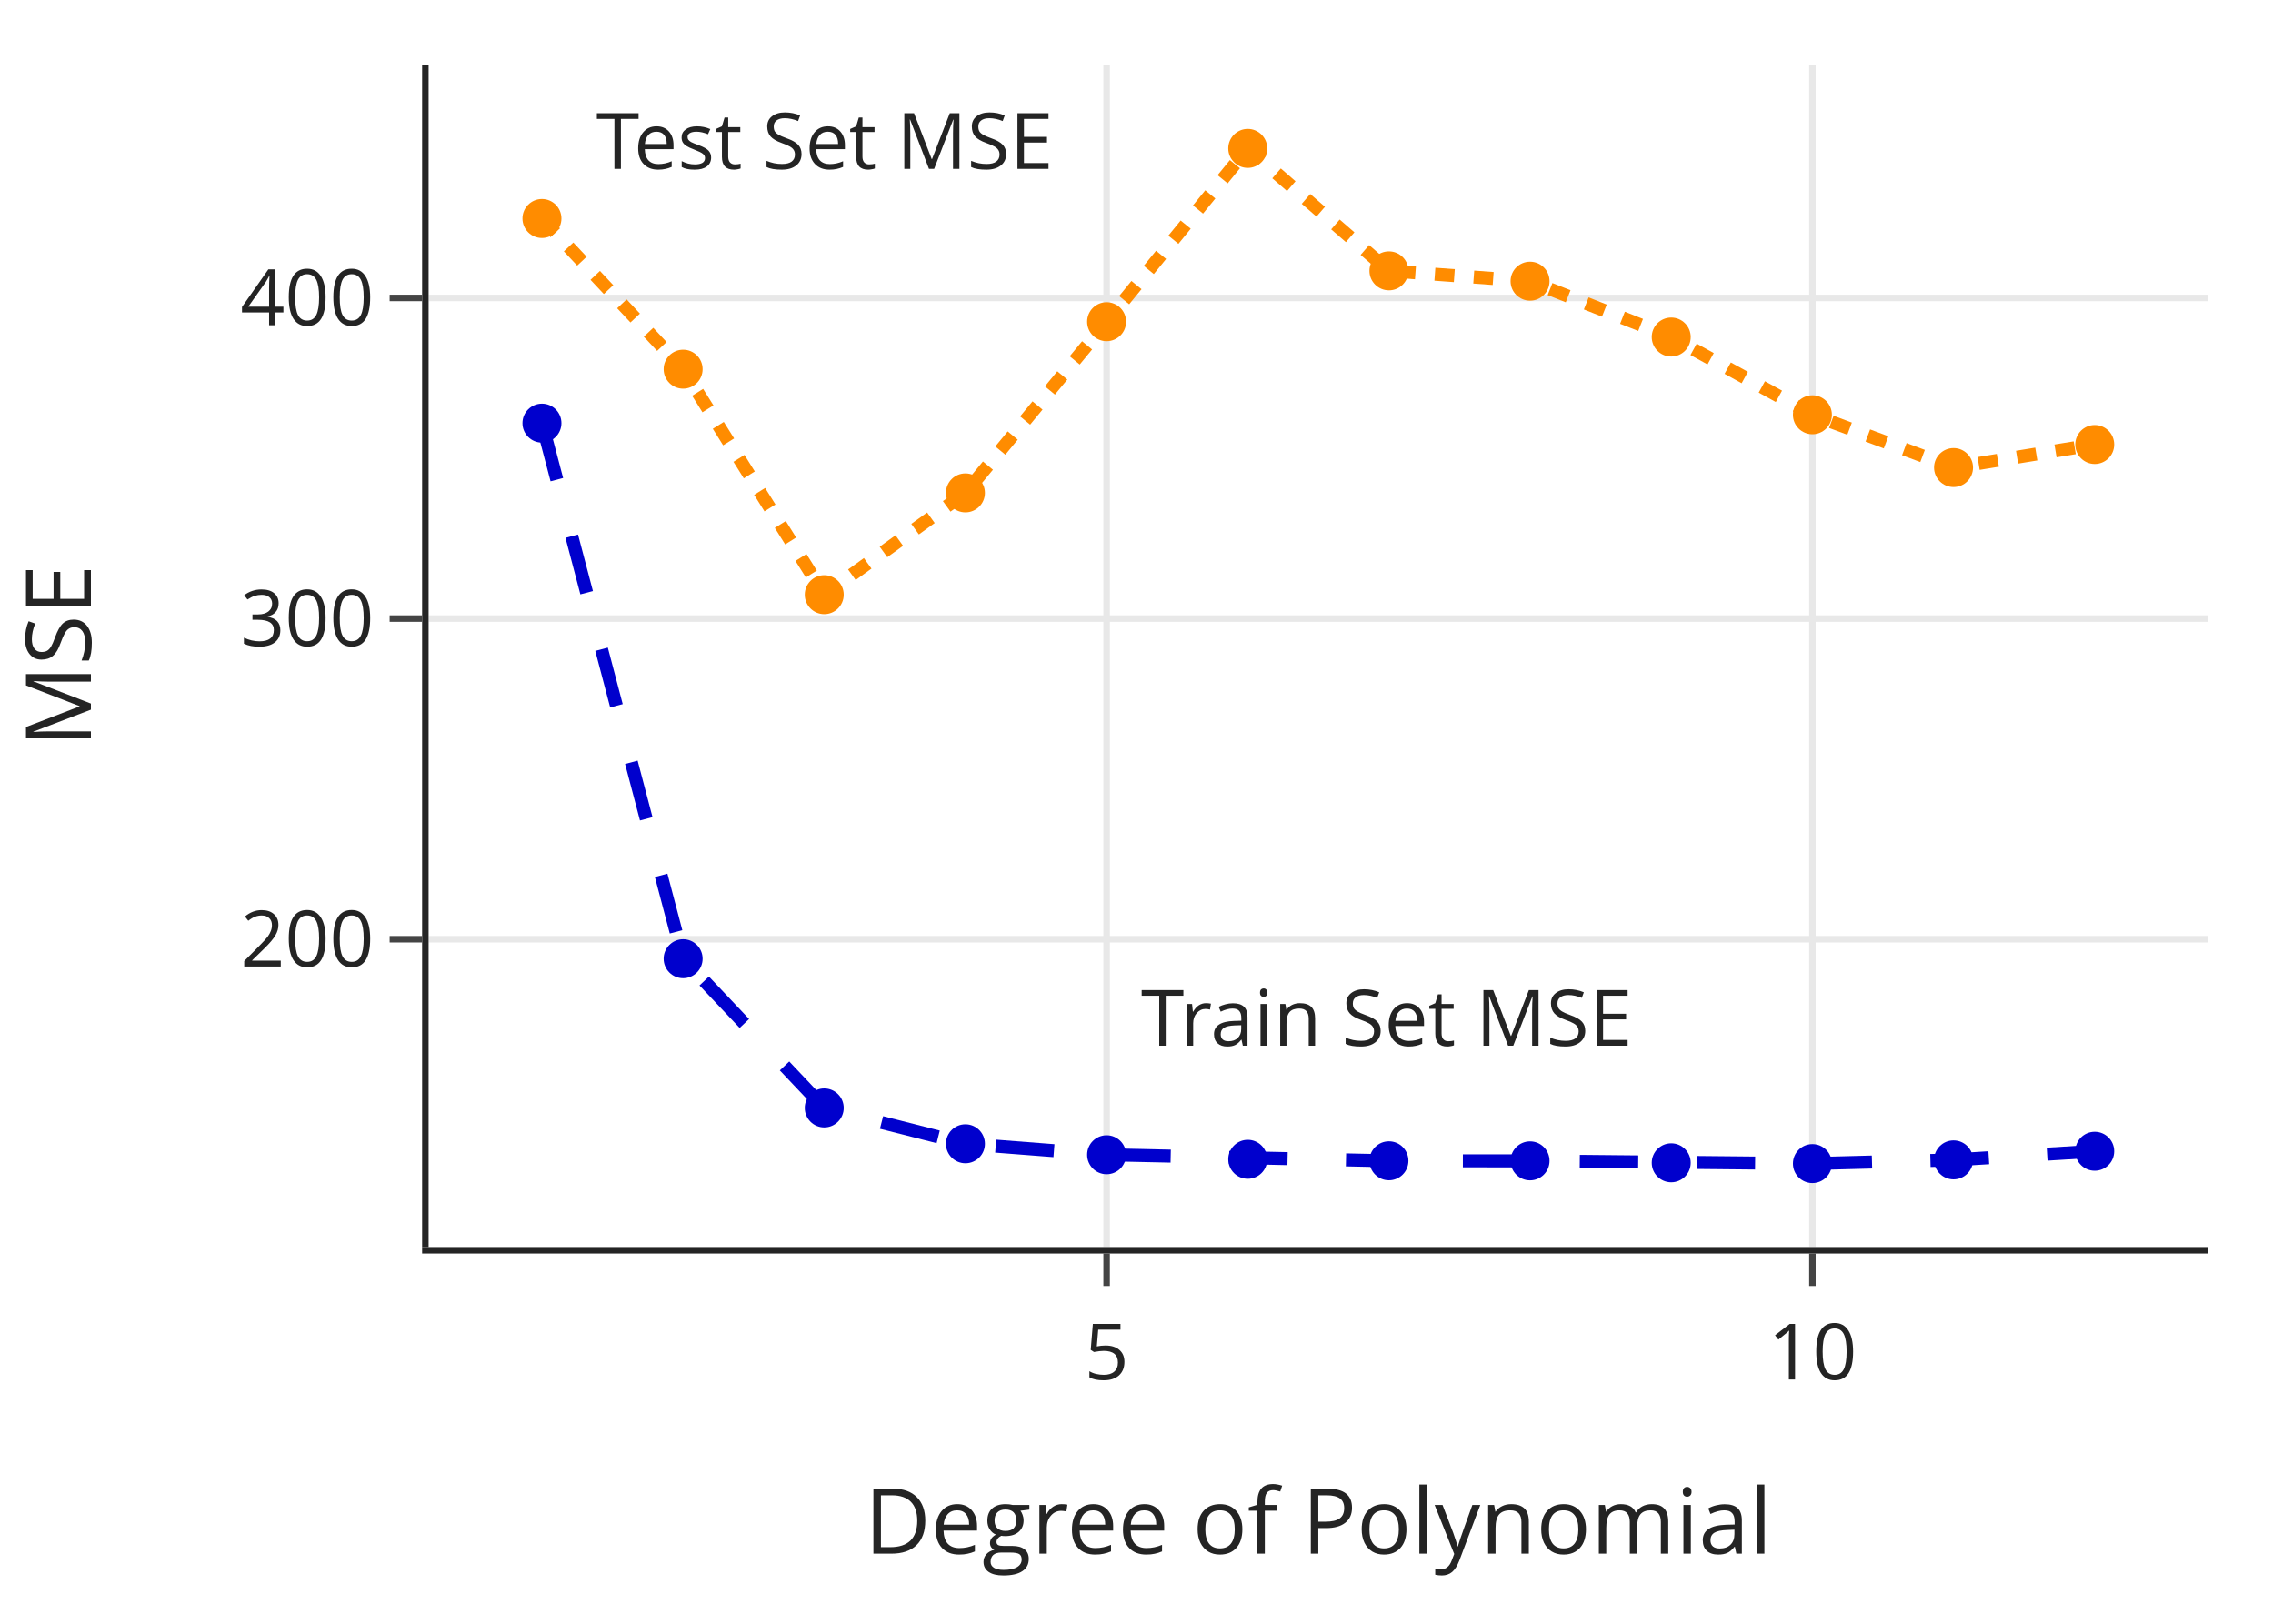
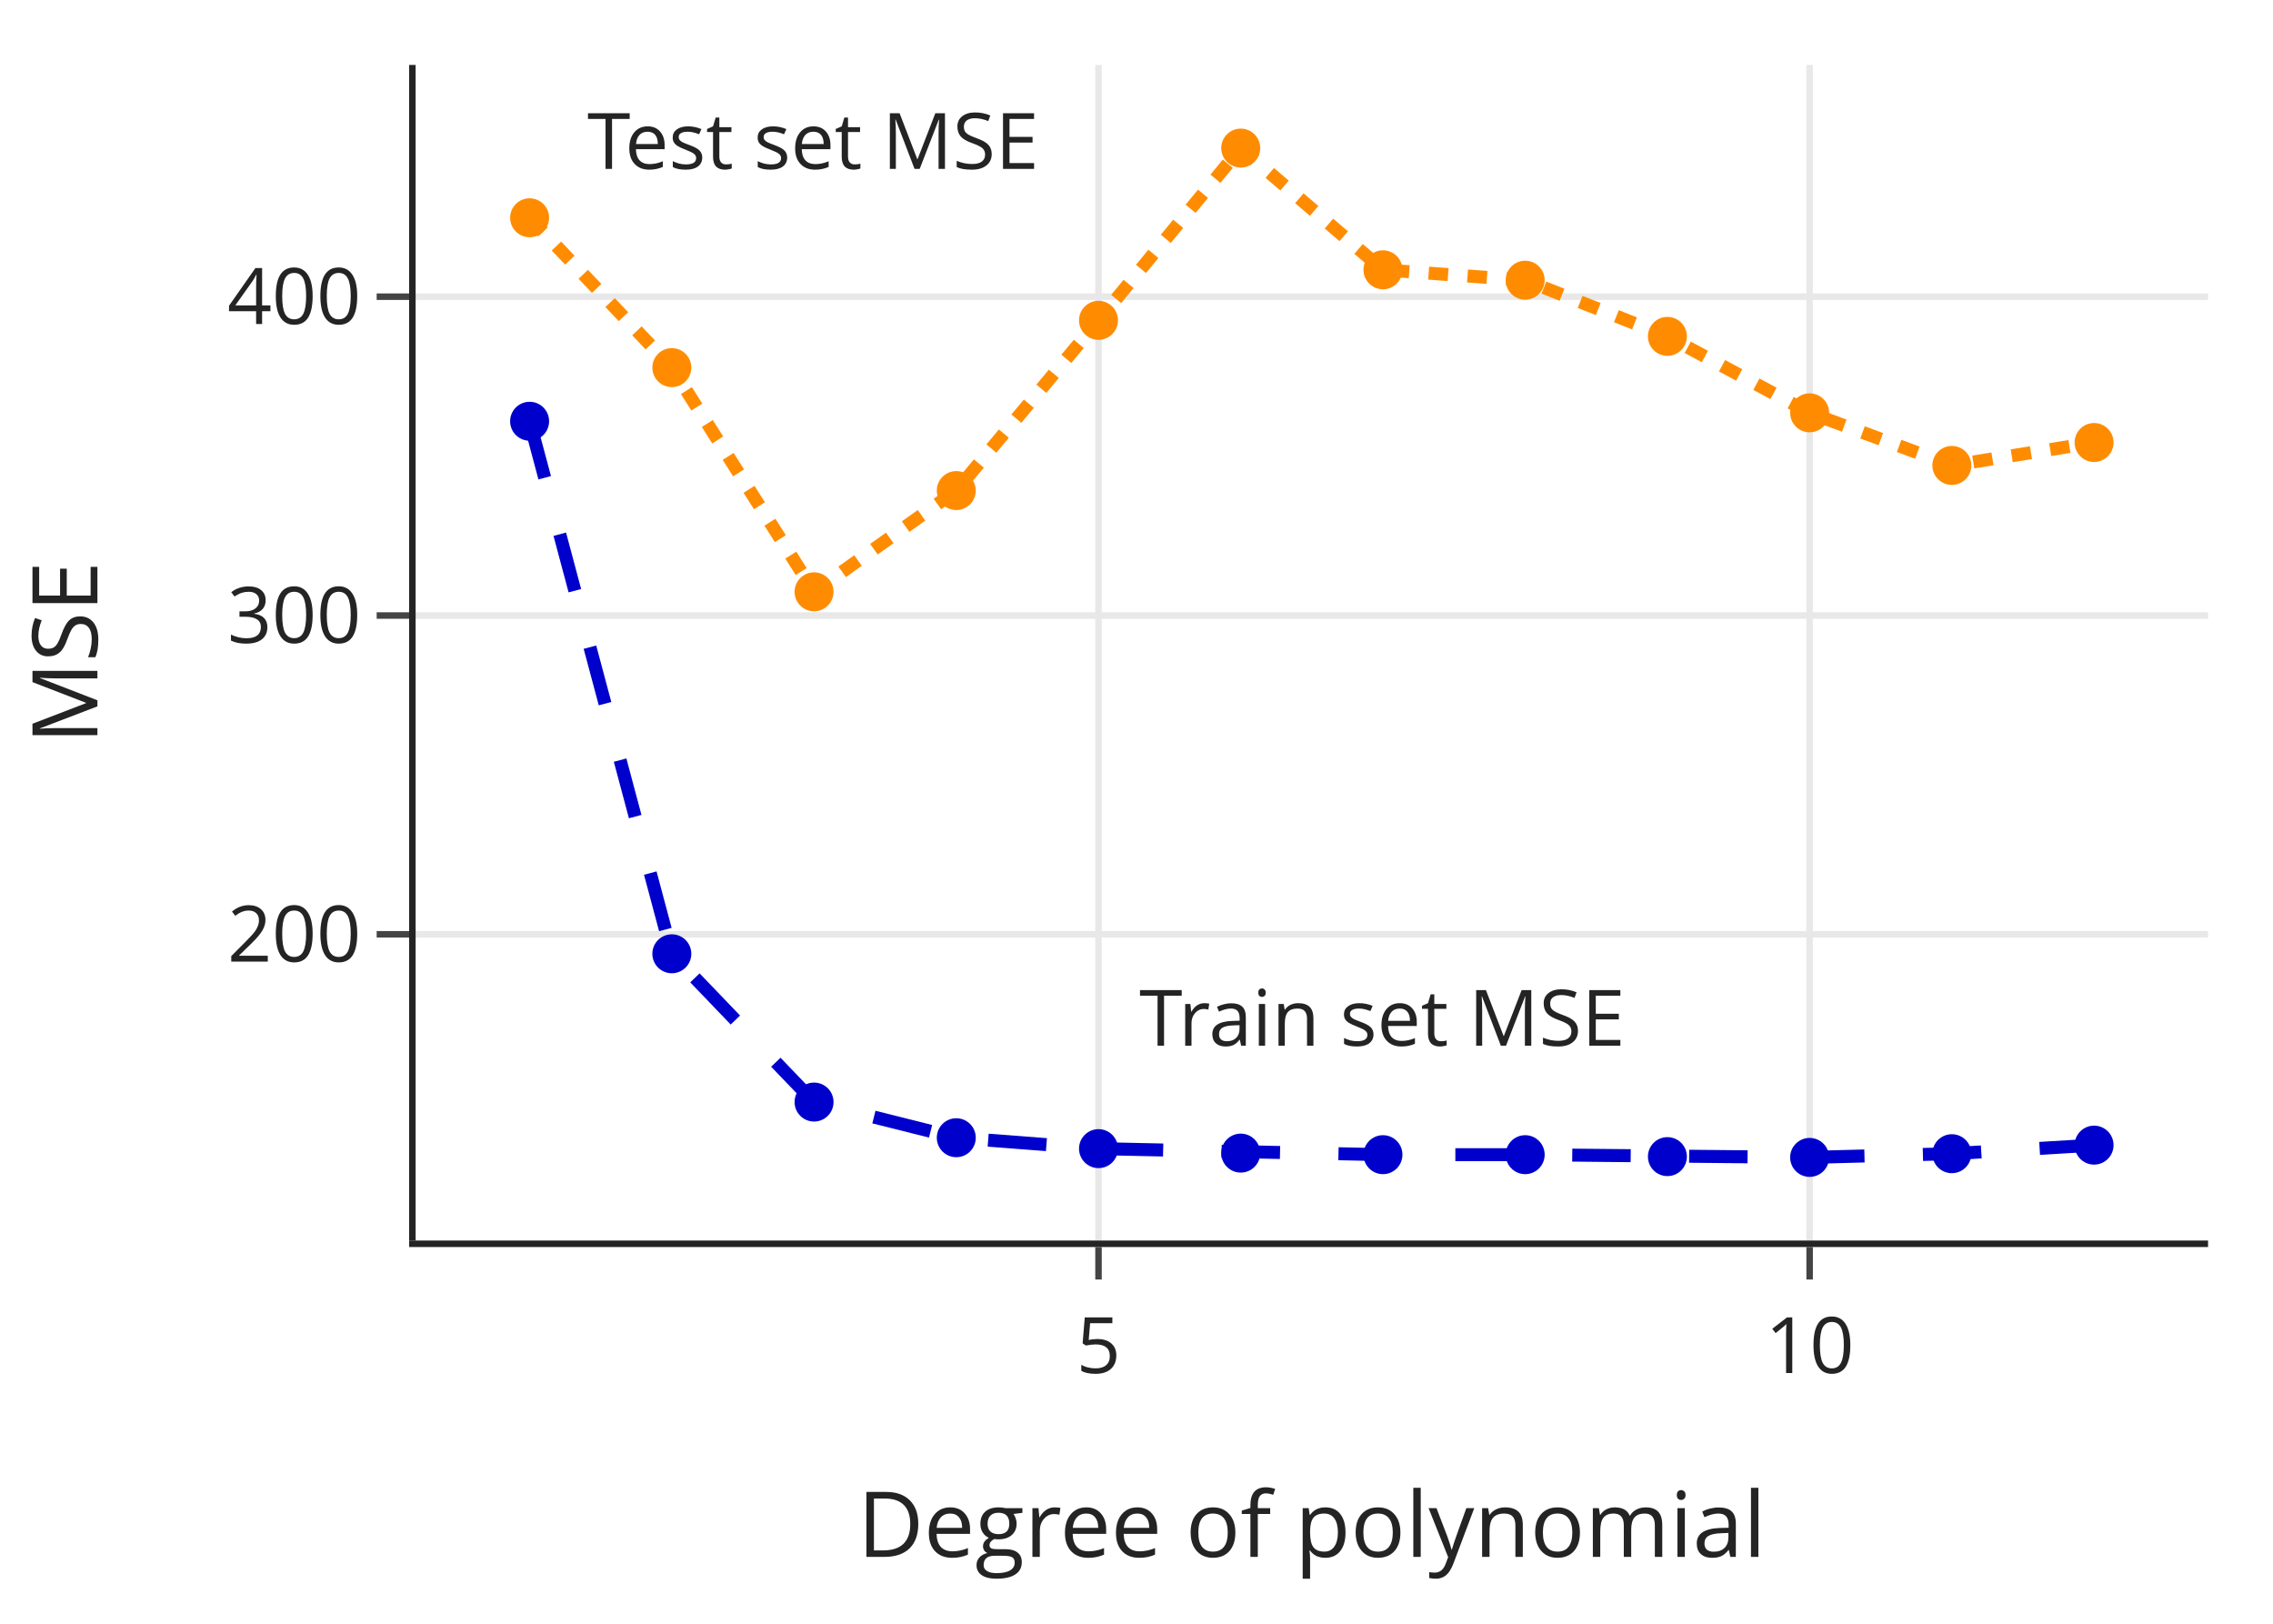
<svg xmlns="http://www.w3.org/2000/svg" class="main-svg" width="350" height="250" style="" viewBox="0 0 350 250">
  <rect x="0" y="0" width="350" height="250" style="fill: rgb(255, 255, 255); fill-opacity: 1;" />
-   <defs id="defs-41b6c5">
+   <defs id="defs-4f3291">
    <g class="clips">
-       <clipPath id="clip41b6c5xyplot" class="plotclip">
-         <rect width="274" height="182" />
+       <clipPath id="clip4f3291xyplot" class="plotclip">
+         <rect width="276" height="181" />
      </clipPath>
-       <clipPath class="axesclip" id="clip41b6c5x">
-         <rect x="66" y="0" width="274" height="250" />
+       <clipPath class="axesclip" id="clip4f3291x">
+         <rect x="64" y="0" width="276" height="250" />
      </clipPath>
-       <clipPath class="axesclip" id="clip41b6c5y">
-         <rect x="0" y="10" width="350" height="182" />
+       <clipPath class="axesclip" id="clip4f3291y">
+         <rect x="0" y="10" width="350" height="181" />
      </clipPath>
-       <clipPath class="axesclip" id="clip41b6c5xy">
-         <rect x="66" y="10" width="274" height="182" />
+       <clipPath class="axesclip" id="clip4f3291xy">
+         <rect x="64" y="10" width="276" height="181" />
      </clipPath>
    </g>
    <g class="gradients" />
    <g class="patterns" />
  </defs>
  <g class="bglayer" />
  <g class="layer-below">
    <g class="imagelayer" />
    <g class="shapelayer" />
  </g>
  <g class="cartesianlayer">
    <g class="subplot xy">
      <g class="layer-subplot">
        <g class="shapelayer" />
        <g class="imagelayer" />
      </g>
-       <g class="minor-gridlayer">
-         <g class="x" />
-         <g class="y" />
-       </g>
      <g class="gridlayer">
        <g class="x">
-           <path class="xgrid crisp" transform="translate(170.4,0)" d="M0,10v182" style="stroke: rgb(232, 232, 232); stroke-opacity: 1; stroke-width: 1px;" />
-           <path class="xgrid crisp" transform="translate(279.08,0)" d="M0,10v182" style="stroke: rgb(232, 232, 232); stroke-opacity: 1; stroke-width: 1px;" />
+           <path class="xgrid crisp" transform="translate(169.15,0)" d="M0,10v181" style="stroke: rgb(232, 232, 232); stroke-opacity: 1; stroke-width: 1px;" />
+           <path class="xgrid crisp" transform="translate(278.65,0)" d="M0,10v181" style="stroke: rgb(232, 232, 232); stroke-opacity: 1; stroke-width: 1px;" />
        </g>
        <g class="y">
-           <path class="ygrid crisp" transform="translate(0,144.61)" d="M66,0h274" style="stroke: rgb(232, 232, 232); stroke-opacity: 1; stroke-width: 1px;" />
-           <path class="ygrid crisp" transform="translate(0,95.24)" d="M66,0h274" style="stroke: rgb(232, 232, 232); stroke-opacity: 1; stroke-width: 1px;" />
-           <path class="ygrid crisp" transform="translate(0,45.87)" d="M66,0h274" style="stroke: rgb(232, 232, 232); stroke-opacity: 1; stroke-width: 1px;" />
+           <path class="ygrid crisp" transform="translate(0,143.85)" d="M64,0h276" style="stroke: rgb(232, 232, 232); stroke-opacity: 1; stroke-width: 1px;" />
+           <path class="ygrid crisp" transform="translate(0,94.77)" d="M64,0h276" style="stroke: rgb(232, 232, 232); stroke-opacity: 1; stroke-width: 1px;" />
+           <path class="ygrid crisp" transform="translate(0,45.68)" d="M64,0h276" style="stroke: rgb(232, 232, 232); stroke-opacity: 1; stroke-width: 1px;" />
        </g>
      </g>
      <g class="zerolinelayer" />
      <path class="xlines-below" />
      <path class="ylines-below" />
      <g class="overlines-below" />
      <g class="xaxislayer-below" />
      <g class="yaxislayer-below" />
      <g class="overaxes-below" />
-       <g class="plot" transform="translate(66,10)" clip-path="url(#clip41b6c5xyplot)">
+       <g class="plot" transform="translate(64,10)" clip-path="url(#clip4f3291xyplot)">
        <g class="scatterlayer mlayer">
-           <g class="trace scatter tracea5cb36" style="stroke-miterlimit: 2; opacity: 1;">
+           <g class="trace scatter trace9feb2f" style="stroke-miterlimit: 2; opacity: 1;">
            <g class="fills" />
            <g class="errorbars" />
            <g class="lines">
-               <path class="js-line" d="M17.45,23.64L39.19,46.84L60.92,81.56L82.66,65.89L104.4,39.53L126.13,12.85L147.87,31.7L169.6,33.29L191.34,41.89L213.08,53.86L234.81,61.99L256.55,58.44" style="vector-effect: none; fill: none; stroke: rgb(255, 140, 0); stroke-opacity: 1; stroke-dasharray: 3px, 3px; stroke-width: 2px; opacity: 1;" />
+               <path class="js-line" d="M17.55,23.53L39.45,46.6L61.35,81.12L83.25,65.53L105.15,39.32L127.05,12.8L148.95,31.54L170.85,33.14L192.75,41.79L214.65,53.56L236.55,61.66L258.45,58.13" style="vector-effect: non-scaling-stroke; fill: none; stroke: rgb(255, 140, 0); stroke-opacity: 1; stroke-width: 2px; opacity: 1; stroke-dasharray: 3px, 3px;" />
            </g>
            <g class="points">
-               <path class="point" transform="translate(17.45,23.64)" d="M3,0A3,3 0 1,1 0,-3A3,3 0 0,1 3,0Z" style="opacity: 1; stroke-width: 0px; fill: rgb(255, 140, 0); fill-opacity: 1;" />
-               <path class="point" transform="translate(39.19,46.84)" d="M3,0A3,3 0 1,1 0,-3A3,3 0 0,1 3,0Z" style="opacity: 1; stroke-width: 0px; fill: rgb(255, 140, 0); fill-opacity: 1;" />
-               <path class="point" transform="translate(60.92,81.56)" d="M3,0A3,3 0 1,1 0,-3A3,3 0 0,1 3,0Z" style="opacity: 1; stroke-width: 0px; fill: rgb(255, 140, 0); fill-opacity: 1;" />
-               <path class="point" transform="translate(82.66,65.89)" d="M3,0A3,3 0 1,1 0,-3A3,3 0 0,1 3,0Z" style="opacity: 1; stroke-width: 0px; fill: rgb(255, 140, 0); fill-opacity: 1;" />
-               <path class="point" transform="translate(104.4,39.53)" d="M3,0A3,3 0 1,1 0,-3A3,3 0 0,1 3,0Z" style="opacity: 1; stroke-width: 0px; fill: rgb(255, 140, 0); fill-opacity: 1;" />
-               <path class="point" transform="translate(126.13,12.85)" d="M3,0A3,3 0 1,1 0,-3A3,3 0 0,1 3,0Z" style="opacity: 1; stroke-width: 0px; fill: rgb(255, 140, 0); fill-opacity: 1;" />
-               <path class="point" transform="translate(147.87,31.7)" d="M3,0A3,3 0 1,1 0,-3A3,3 0 0,1 3,0Z" style="opacity: 1; stroke-width: 0px; fill: rgb(255, 140, 0); fill-opacity: 1;" />
-               <path class="point" transform="translate(169.6,33.29)" d="M3,0A3,3 0 1,1 0,-3A3,3 0 0,1 3,0Z" style="opacity: 1; stroke-width: 0px; fill: rgb(255, 140, 0); fill-opacity: 1;" />
-               <path class="point" transform="translate(191.34,41.89)" d="M3,0A3,3 0 1,1 0,-3A3,3 0 0,1 3,0Z" style="opacity: 1; stroke-width: 0px; fill: rgb(255, 140, 0); fill-opacity: 1;" />
-               <path class="point" transform="translate(213.08,53.86)" d="M3,0A3,3 0 1,1 0,-3A3,3 0 0,1 3,0Z" style="opacity: 1; stroke-width: 0px; fill: rgb(255, 140, 0); fill-opacity: 1;" />
-               <path class="point" transform="translate(234.81,61.99)" d="M3,0A3,3 0 1,1 0,-3A3,3 0 0,1 3,0Z" style="opacity: 1; stroke-width: 0px; fill: rgb(255, 140, 0); fill-opacity: 1;" />
-               <path class="point" transform="translate(256.55,58.44)" d="M3,0A3,3 0 1,1 0,-3A3,3 0 0,1 3,0Z" style="opacity: 1; stroke-width: 0px; fill: rgb(255, 140, 0); fill-opacity: 1;" />
+               <path class="point" transform="translate(17.55,23.53)" d="M3,0A3,3 0 1,1 0,-3A3,3 0 0,1 3,0Z" style="opacity: 1; stroke-width: 0px; fill: rgb(255, 140, 0); fill-opacity: 1;" />
+               <path class="point" transform="translate(39.45,46.6)" d="M3,0A3,3 0 1,1 0,-3A3,3 0 0,1 3,0Z" style="opacity: 1; stroke-width: 0px; fill: rgb(255, 140, 0); fill-opacity: 1;" />
+               <path class="point" transform="translate(61.35,81.12)" d="M3,0A3,3 0 1,1 0,-3A3,3 0 0,1 3,0Z" style="opacity: 1; stroke-width: 0px; fill: rgb(255, 140, 0); fill-opacity: 1;" />
+               <path class="point" transform="translate(83.25,65.53)" d="M3,0A3,3 0 1,1 0,-3A3,3 0 0,1 3,0Z" style="opacity: 1; stroke-width: 0px; fill: rgb(255, 140, 0); fill-opacity: 1;" />
+               <path class="point" transform="translate(105.15,39.32)" d="M3,0A3,3 0 1,1 0,-3A3,3 0 0,1 3,0Z" style="opacity: 1; stroke-width: 0px; fill: rgb(255, 140, 0); fill-opacity: 1;" />
+               <path class="point" transform="translate(127.05,12.8)" d="M3,0A3,3 0 1,1 0,-3A3,3 0 0,1 3,0Z" style="opacity: 1; stroke-width: 0px; fill: rgb(255, 140, 0); fill-opacity: 1;" />
+               <path class="point" transform="translate(148.95,31.54)" d="M3,0A3,3 0 1,1 0,-3A3,3 0 0,1 3,0Z" style="opacity: 1; stroke-width: 0px; fill: rgb(255, 140, 0); fill-opacity: 1;" />
+               <path class="point" transform="translate(170.85,33.14)" d="M3,0A3,3 0 1,1 0,-3A3,3 0 0,1 3,0Z" style="opacity: 1; stroke-width: 0px; fill: rgb(255, 140, 0); fill-opacity: 1;" />
+               <path class="point" transform="translate(192.75,41.79)" d="M3,0A3,3 0 1,1 0,-3A3,3 0 0,1 3,0Z" style="opacity: 1; stroke-width: 0px; fill: rgb(255, 140, 0); fill-opacity: 1;" />
+               <path class="point" transform="translate(214.65,53.56)" d="M3,0A3,3 0 1,1 0,-3A3,3 0 0,1 3,0Z" style="opacity: 1; stroke-width: 0px; fill: rgb(255, 140, 0); fill-opacity: 1;" />
+               <path class="point" transform="translate(236.55,61.66)" d="M3,0A3,3 0 1,1 0,-3A3,3 0 0,1 3,0Z" style="opacity: 1; stroke-width: 0px; fill: rgb(255, 140, 0); fill-opacity: 1;" />
+               <path class="point" transform="translate(258.45,58.13)" d="M3,0A3,3 0 1,1 0,-3A3,3 0 0,1 3,0Z" style="opacity: 1; stroke-width: 0px; fill: rgb(255, 140, 0); fill-opacity: 1;" />
            </g>
            <g class="text" />
          </g>
-           <g class="trace scatter traced6a183" style="stroke-miterlimit: 2; opacity: 1;">
+           <g class="trace scatter tracea1f784" style="stroke-miterlimit: 2; opacity: 1;">
            <g class="fills" />
            <g class="errorbars" />
            <g class="lines">
-               <path class="js-line" d="M17.45,55.15L39.19,137.61L60.92,160.58L82.66,166.1L104.4,167.79L147.87,168.72L169.6,168.73L213.08,169.15L234.81,168.58L256.55,167.25" style="vector-effect: none; fill: none; stroke: rgb(0, 0, 205); stroke-opacity: 1; stroke-dasharray: 9px, 9px; stroke-width: 2px; opacity: 1;" />
+               <path class="js-line" d="M17.55,54.86L39.45,136.85L61.35,159.68L83.25,165.17L105.15,166.85L148.95,167.78L170.85,167.78L214.65,168.2L236.55,167.63L258.45,166.31" style="vector-effect: non-scaling-stroke; fill: none; stroke: rgb(0, 0, 205); stroke-opacity: 1; stroke-width: 2px; opacity: 1; stroke-dasharray: 9px, 9px;" />
            </g>
            <g class="points">
-               <path class="point" transform="translate(17.45,55.15)" d="M3,0A3,3 0 1,1 0,-3A3,3 0 0,1 3,0Z" style="opacity: 1; stroke-width: 0px; fill: rgb(0, 0, 205); fill-opacity: 1;" />
-               <path class="point" transform="translate(39.19,137.61)" d="M3,0A3,3 0 1,1 0,-3A3,3 0 0,1 3,0Z" style="opacity: 1; stroke-width: 0px; fill: rgb(0, 0, 205); fill-opacity: 1;" />
-               <path class="point" transform="translate(60.92,160.58)" d="M3,0A3,3 0 1,1 0,-3A3,3 0 0,1 3,0Z" style="opacity: 1; stroke-width: 0px; fill: rgb(0, 0, 205); fill-opacity: 1;" />
-               <path class="point" transform="translate(82.66,166.1)" d="M3,0A3,3 0 1,1 0,-3A3,3 0 0,1 3,0Z" style="opacity: 1; stroke-width: 0px; fill: rgb(0, 0, 205); fill-opacity: 1;" />
-               <path class="point" transform="translate(104.4,167.79)" d="M3,0A3,3 0 1,1 0,-3A3,3 0 0,1 3,0Z" style="opacity: 1; stroke-width: 0px; fill: rgb(0, 0, 205); fill-opacity: 1;" />
-               <path class="point" transform="translate(126.13,168.49)" d="M3,0A3,3 0 1,1 0,-3A3,3 0 0,1 3,0Z" style="opacity: 1; stroke-width: 0px; fill: rgb(0, 0, 205); fill-opacity: 1;" />
-               <path class="point" transform="translate(147.87,168.72)" d="M3,0A3,3 0 1,1 0,-3A3,3 0 0,1 3,0Z" style="opacity: 1; stroke-width: 0px; fill: rgb(0, 0, 205); fill-opacity: 1;" />
-               <path class="point" transform="translate(169.6,168.73)" d="M3,0A3,3 0 1,1 0,-3A3,3 0 0,1 3,0Z" style="opacity: 1; stroke-width: 0px; fill: rgb(0, 0, 205); fill-opacity: 1;" />
-               <path class="point" transform="translate(191.34,169.03)" d="M3,0A3,3 0 1,1 0,-3A3,3 0 0,1 3,0Z" style="opacity: 1; stroke-width: 0px; fill: rgb(0, 0, 205); fill-opacity: 1;" />
-               <path class="point" transform="translate(213.08,169.15)" d="M3,0A3,3 0 1,1 0,-3A3,3 0 0,1 3,0Z" style="opacity: 1; stroke-width: 0px; fill: rgb(0, 0, 205); fill-opacity: 1;" />
-               <path class="point" transform="translate(234.81,168.58)" d="M3,0A3,3 0 1,1 0,-3A3,3 0 0,1 3,0Z" style="opacity: 1; stroke-width: 0px; fill: rgb(0, 0, 205); fill-opacity: 1;" />
-               <path class="point" transform="translate(256.55,167.25)" d="M3,0A3,3 0 1,1 0,-3A3,3 0 0,1 3,0Z" style="opacity: 1; stroke-width: 0px; fill: rgb(0, 0, 205); fill-opacity: 1;" />
+               <path class="point" transform="translate(17.55,54.86)" d="M3,0A3,3 0 1,1 0,-3A3,3 0 0,1 3,0Z" style="opacity: 1; stroke-width: 0px; fill: rgb(0, 0, 205); fill-opacity: 1;" />
+               <path class="point" transform="translate(39.45,136.85)" d="M3,0A3,3 0 1,1 0,-3A3,3 0 0,1 3,0Z" style="opacity: 1; stroke-width: 0px; fill: rgb(0, 0, 205); fill-opacity: 1;" />
+               <path class="point" transform="translate(61.35,159.68)" d="M3,0A3,3 0 1,1 0,-3A3,3 0 0,1 3,0Z" style="opacity: 1; stroke-width: 0px; fill: rgb(0, 0, 205); fill-opacity: 1;" />
+               <path class="point" transform="translate(83.25,165.17)" d="M3,0A3,3 0 1,1 0,-3A3,3 0 0,1 3,0Z" style="opacity: 1; stroke-width: 0px; fill: rgb(0, 0, 205); fill-opacity: 1;" />
+               <path class="point" transform="translate(105.15,166.85)" d="M3,0A3,3 0 1,1 0,-3A3,3 0 0,1 3,0Z" style="opacity: 1; stroke-width: 0px; fill: rgb(0, 0, 205); fill-opacity: 1;" />
+               <path class="point" transform="translate(127.05,167.54)" d="M3,0A3,3 0 1,1 0,-3A3,3 0 0,1 3,0Z" style="opacity: 1; stroke-width: 0px; fill: rgb(0, 0, 205); fill-opacity: 1;" />
+               <path class="point" transform="translate(148.95,167.78)" d="M3,0A3,3 0 1,1 0,-3A3,3 0 0,1 3,0Z" style="opacity: 1; stroke-width: 0px; fill: rgb(0, 0, 205); fill-opacity: 1;" />
+               <path class="point" transform="translate(170.85,167.78)" d="M3,0A3,3 0 1,1 0,-3A3,3 0 0,1 3,0Z" style="opacity: 1; stroke-width: 0px; fill: rgb(0, 0, 205); fill-opacity: 1;" />
+               <path class="point" transform="translate(192.75,168.08)" d="M3,0A3,3 0 1,1 0,-3A3,3 0 0,1 3,0Z" style="opacity: 1; stroke-width: 0px; fill: rgb(0, 0, 205); fill-opacity: 1;" />
+               <path class="point" transform="translate(214.65,168.2)" d="M3,0A3,3 0 1,1 0,-3A3,3 0 0,1 3,0Z" style="opacity: 1; stroke-width: 0px; fill: rgb(0, 0, 205); fill-opacity: 1;" />
+               <path class="point" transform="translate(236.55,167.63)" d="M3,0A3,3 0 1,1 0,-3A3,3 0 0,1 3,0Z" style="opacity: 1; stroke-width: 0px; fill: rgb(0, 0, 205); fill-opacity: 1;" />
+               <path class="point" transform="translate(258.45,166.31)" d="M3,0A3,3 0 1,1 0,-3A3,3 0 0,1 3,0Z" style="opacity: 1; stroke-width: 0px; fill: rgb(0, 0, 205); fill-opacity: 1;" />
            </g>
            <g class="text" />
          </g>
        </g>
      </g>
      <g class="overplot" />
-       <path class="xlines-above crisp" d="M65,192.5H340" style="fill: none; stroke-width: 1px; stroke: rgb(36, 36, 36); stroke-opacity: 1;" />
-       <path class="ylines-above crisp" d="M65.5,10V192" style="fill: none; stroke-width: 1px; stroke: rgb(36, 36, 36); stroke-opacity: 1;" />
+       <path class="xlines-above crisp" d="M63,191.5H340" style="fill: none; stroke-width: 1px; stroke: rgb(36, 36, 36); stroke-opacity: 1;" />
+       <path class="ylines-above crisp" d="M63.5,10V191" style="fill: none; stroke-width: 1px; stroke: rgb(36, 36, 36); stroke-opacity: 1;" />
      <g class="overlines-above" />
      <g class="xaxislayer-above">
-         <path class="xtick ticks crisp" d="M0,193v5" transform="translate(170.4,0)" style="stroke: rgb(68, 68, 68); stroke-opacity: 1; stroke-width: 1px;" />
-         <path class="xtick ticks crisp" d="M0,193v5" transform="translate(279.08,0)" style="stroke: rgb(68, 68, 68); stroke-opacity: 1; stroke-width: 1px;" />
+         <path class="xtick ticks crisp" d="M0,192v5" transform="translate(169.15,0)" style="stroke: rgb(68, 68, 68); stroke-opacity: 1; stroke-width: 1px;" />
+         <path class="xtick ticks crisp" d="M0,192v5" transform="translate(278.65,0)" style="stroke: rgb(68, 68, 68); stroke-opacity: 1; stroke-width: 1px;" />
        <g class="xtick">
-           <text text-anchor="middle" x="0" y="212.4" transform="translate(170.4,0)" style="font-family: 'Open Sans', verdana, arial, sans-serif; font-size: 12px; fill: rgb(36, 36, 36); fill-opacity: 1; white-space: pre; opacity: 1;">5</text>
+           <text text-anchor="middle" x="0" y="211.4" transform="translate(169.15,0)" style="font-family: 'Open Sans', verdana, arial, sans-serif; font-size: 12px; fill: rgb(36, 36, 36); fill-opacity: 1; white-space: pre; opacity: 1;">5</text>
        </g>
        <g class="xtick">
-           <text text-anchor="middle" x="0" y="212.4" style="font-family: 'Open Sans', verdana, arial, sans-serif; font-size: 12px; fill: rgb(36, 36, 36); fill-opacity: 1; white-space: pre; opacity: 1;" transform="translate(279.08,0)">10</text>
+           <text text-anchor="middle" x="0" y="211.4" style="font-family: 'Open Sans', verdana, arial, sans-serif; font-size: 12px; fill: rgb(36, 36, 36); fill-opacity: 1; white-space: pre; opacity: 1;" transform="translate(278.65,0)">10</text>
        </g>
      </g>
      <g class="yaxislayer-above">
-         <path class="ytick ticks crisp" d="M65,0h-5" transform="translate(0,144.61)" style="stroke: rgb(68, 68, 68); stroke-opacity: 1; stroke-width: 1px;" />
-         <path class="ytick ticks crisp" d="M65,0h-5" transform="translate(0,95.24)" style="stroke: rgb(68, 68, 68); stroke-opacity: 1; stroke-width: 1px;" />
-         <path class="ytick ticks crisp" d="M65,0h-5" transform="translate(0,45.87)" style="stroke: rgb(68, 68, 68); stroke-opacity: 1; stroke-width: 1px;" />
+         <path class="ytick ticks crisp" d="M63,0h-5" transform="translate(0,143.85)" style="stroke: rgb(68, 68, 68); stroke-opacity: 1; stroke-width: 1px;" />
+         <path class="ytick ticks crisp" d="M63,0h-5" transform="translate(0,94.77)" style="stroke: rgb(68, 68, 68); stroke-opacity: 1; stroke-width: 1px;" />
+         <path class="ytick ticks crisp" d="M63,0h-5" transform="translate(0,45.68)" style="stroke: rgb(68, 68, 68); stroke-opacity: 1; stroke-width: 1px;" />
        <g class="ytick">
-           <text text-anchor="end" x="57.6" y="4.2" transform="translate(0,144.61)" style="font-family: 'Open Sans', verdana, arial, sans-serif; font-size: 12px; fill: rgb(36, 36, 36); fill-opacity: 1; white-space: pre; opacity: 1;">200</text>
+           <text text-anchor="end" x="55.6" y="4.2" transform="translate(0,143.85)" style="font-family: 'Open Sans', verdana, arial, sans-serif; font-size: 12px; fill: rgb(36, 36, 36); fill-opacity: 1; white-space: pre; opacity: 1;">200</text>
        </g>
        <g class="ytick">
-           <text text-anchor="end" x="57.6" y="4.2" style="font-family: 'Open Sans', verdana, arial, sans-serif; font-size: 12px; fill: rgb(36, 36, 36); fill-opacity: 1; white-space: pre; opacity: 1;" transform="translate(0,95.24)">300</text>
+           <text text-anchor="end" x="55.6" y="4.2" style="font-family: 'Open Sans', verdana, arial, sans-serif; font-size: 12px; fill: rgb(36, 36, 36); fill-opacity: 1; white-space: pre; opacity: 1;" transform="translate(0,94.77)">300</text>
        </g>
        <g class="ytick">
-           <text text-anchor="end" x="57.6" y="4.2" style="font-family: 'Open Sans', verdana, arial, sans-serif; font-size: 12px; fill: rgb(36, 36, 36); fill-opacity: 1; white-space: pre; opacity: 1;" transform="translate(0,45.87)">400</text>
+           <text text-anchor="end" x="55.6" y="4.2" style="font-family: 'Open Sans', verdana, arial, sans-serif; font-size: 12px; fill: rgb(36, 36, 36); fill-opacity: 1; white-space: pre; opacity: 1;" transform="translate(0,45.68)">400</text>
        </g>
      </g>
      <g class="overaxes-above" />
    </g>
  </g>
  <g class="polarlayer" />
  <g class="smithlayer" />
  <g class="ternarylayer" />
  <g class="geolayer" />
  <g class="funnelarealayer" />
  <g class="pielayer" />
  <g class="iciclelayer" />
  <g class="treemaplayer" />
  <g class="sunburstlayer" />
  <g class="glimages" />
-   <defs id="topdefs-41b6c5">
+   <defs id="topdefs-4f3291">
    <g class="clips" />
  </defs>
  <g class="layer-above">
    <g class="imagelayer" />
    <g class="shapelayer" />
  </g>
  <g class="infolayer">
    <g class="g-gtitle" />
    <g class="g-xtitle">
-       <text class="xtitle" x="203" y="239.206" text-anchor="middle" style="font-family: 'Open Sans', verdana, arial, sans-serif; font-size: 14px; fill: rgb(36, 36, 36); opacity: 1; font-weight: normal; white-space: pre;">Degree of Polynomial</text>
+       <text class="xtitle" x="202" y="239.706" text-anchor="middle" style="font-family: 'Open Sans', verdana, arial, sans-serif; font-size: 14px; fill: rgb(36, 36, 36); opacity: 1; font-weight: normal; white-space: pre;">Degree of polynomial</text>
    </g>
-     <g class="g-ytitle" transform="translate(3.59668,0)">
-       <text class="ytitle" transform="rotate(-90,10.40313,101)" x="10.403" y="101" text-anchor="middle" style="font-family: 'Open Sans', verdana, arial, sans-serif; font-size: 14px; fill: rgb(36, 36, 36); opacity: 1; font-weight: normal; white-space: pre;">MSE</text>
+     <g class="g-ytitle" transform="translate(4.78418,0)">
+       <text class="ytitle" transform="rotate(-90,10.21563,100.5)" x="10.216" y="100.5" text-anchor="middle" style="font-family: 'Open Sans', verdana, arial, sans-serif; font-size: 14px; fill: rgb(36, 36, 36); opacity: 1; font-weight: normal; white-space: pre;">MSE</text>
    </g>
    <g class="annotation" data-index="0" style="opacity: 1;">
-       <g class="annotation-text-g" transform="rotate(0,126.92,21.18)">
-         <g class="cursor-pointer" transform="translate(85,12)">
-           <rect class="bg" x="0.5" y="0.5" width="83" height="18" style="stroke-width: 1px; stroke: rgb(0, 0, 0); stroke-opacity: 0; fill: rgb(0, 0, 0); fill-opacity: 0;" />
-           <text class="annotation-text" text-anchor="middle" x="41.984" y="14" style="font-family: 'Open Sans', verdana, arial, sans-serif; font-size: 12px; fill: rgb(36, 36, 36); fill-opacity: 1; white-space: pre;">Test Set MSE</text>
+       <g class="annotation-text-g" transform="rotate(0,125.35,21.14)">
+         <g class="cursor-pointer" transform="translate(88,11)">
+           <rect class="bg" x="0.5" y="0.5" width="73" height="20" style="stroke-width: 1px; stroke: rgb(0, 0, 0); stroke-opacity: 0; fill: rgb(0, 0, 0); fill-opacity: 0;" />
+           <text class="annotation-text" text-anchor="middle" x="37.188" y="15" style="font-family: 'Open Sans', verdana, arial, sans-serif; font-size: 12px; fill: rgb(36, 36, 36); fill-opacity: 1; white-space: pre;">Test set MSE</text>
        </g>
      </g>
    </g>
    <g class="annotation" data-index="1" style="opacity: 1;">
-       <g class="annotation-text-g" transform="rotate(0,213.87,156.95)">
-         <g class="cursor-pointer" transform="translate(169,147)">
-           <rect class="bg" x="0.5" y="0.5" width="88" height="18" style="stroke-width: 1px; stroke: rgb(0, 0, 0); stroke-opacity: 0; fill: rgb(0, 0, 0); fill-opacity: 0;" />
-           <text class="annotation-text" text-anchor="middle" x="44.516" y="14" style="font-family: 'Open Sans', verdana, arial, sans-serif; font-size: 12px; fill: rgb(36, 36, 36); fill-opacity: 1; white-space: pre;">Train Set MSE</text>
+       <g class="annotation-text-g" transform="rotate(0,212.95,156.13)">
+         <g class="cursor-pointer" transform="translate(173,146)">
+           <rect class="bg" x="0.5" y="0.5" width="79" height="20" style="stroke-width: 1px; stroke: rgb(0, 0, 0); stroke-opacity: 0; fill: rgb(0, 0, 0); fill-opacity: 0;" />
+           <text class="annotation-text" text-anchor="middle" x="39.828" y="15" style="font-family: 'Open Sans', verdana, arial, sans-serif; font-size: 12px; fill: rgb(36, 36, 36); fill-opacity: 1; white-space: pre;">Train set MSE</text>
        </g>
      </g>
    </g>
  </g>
</svg>
